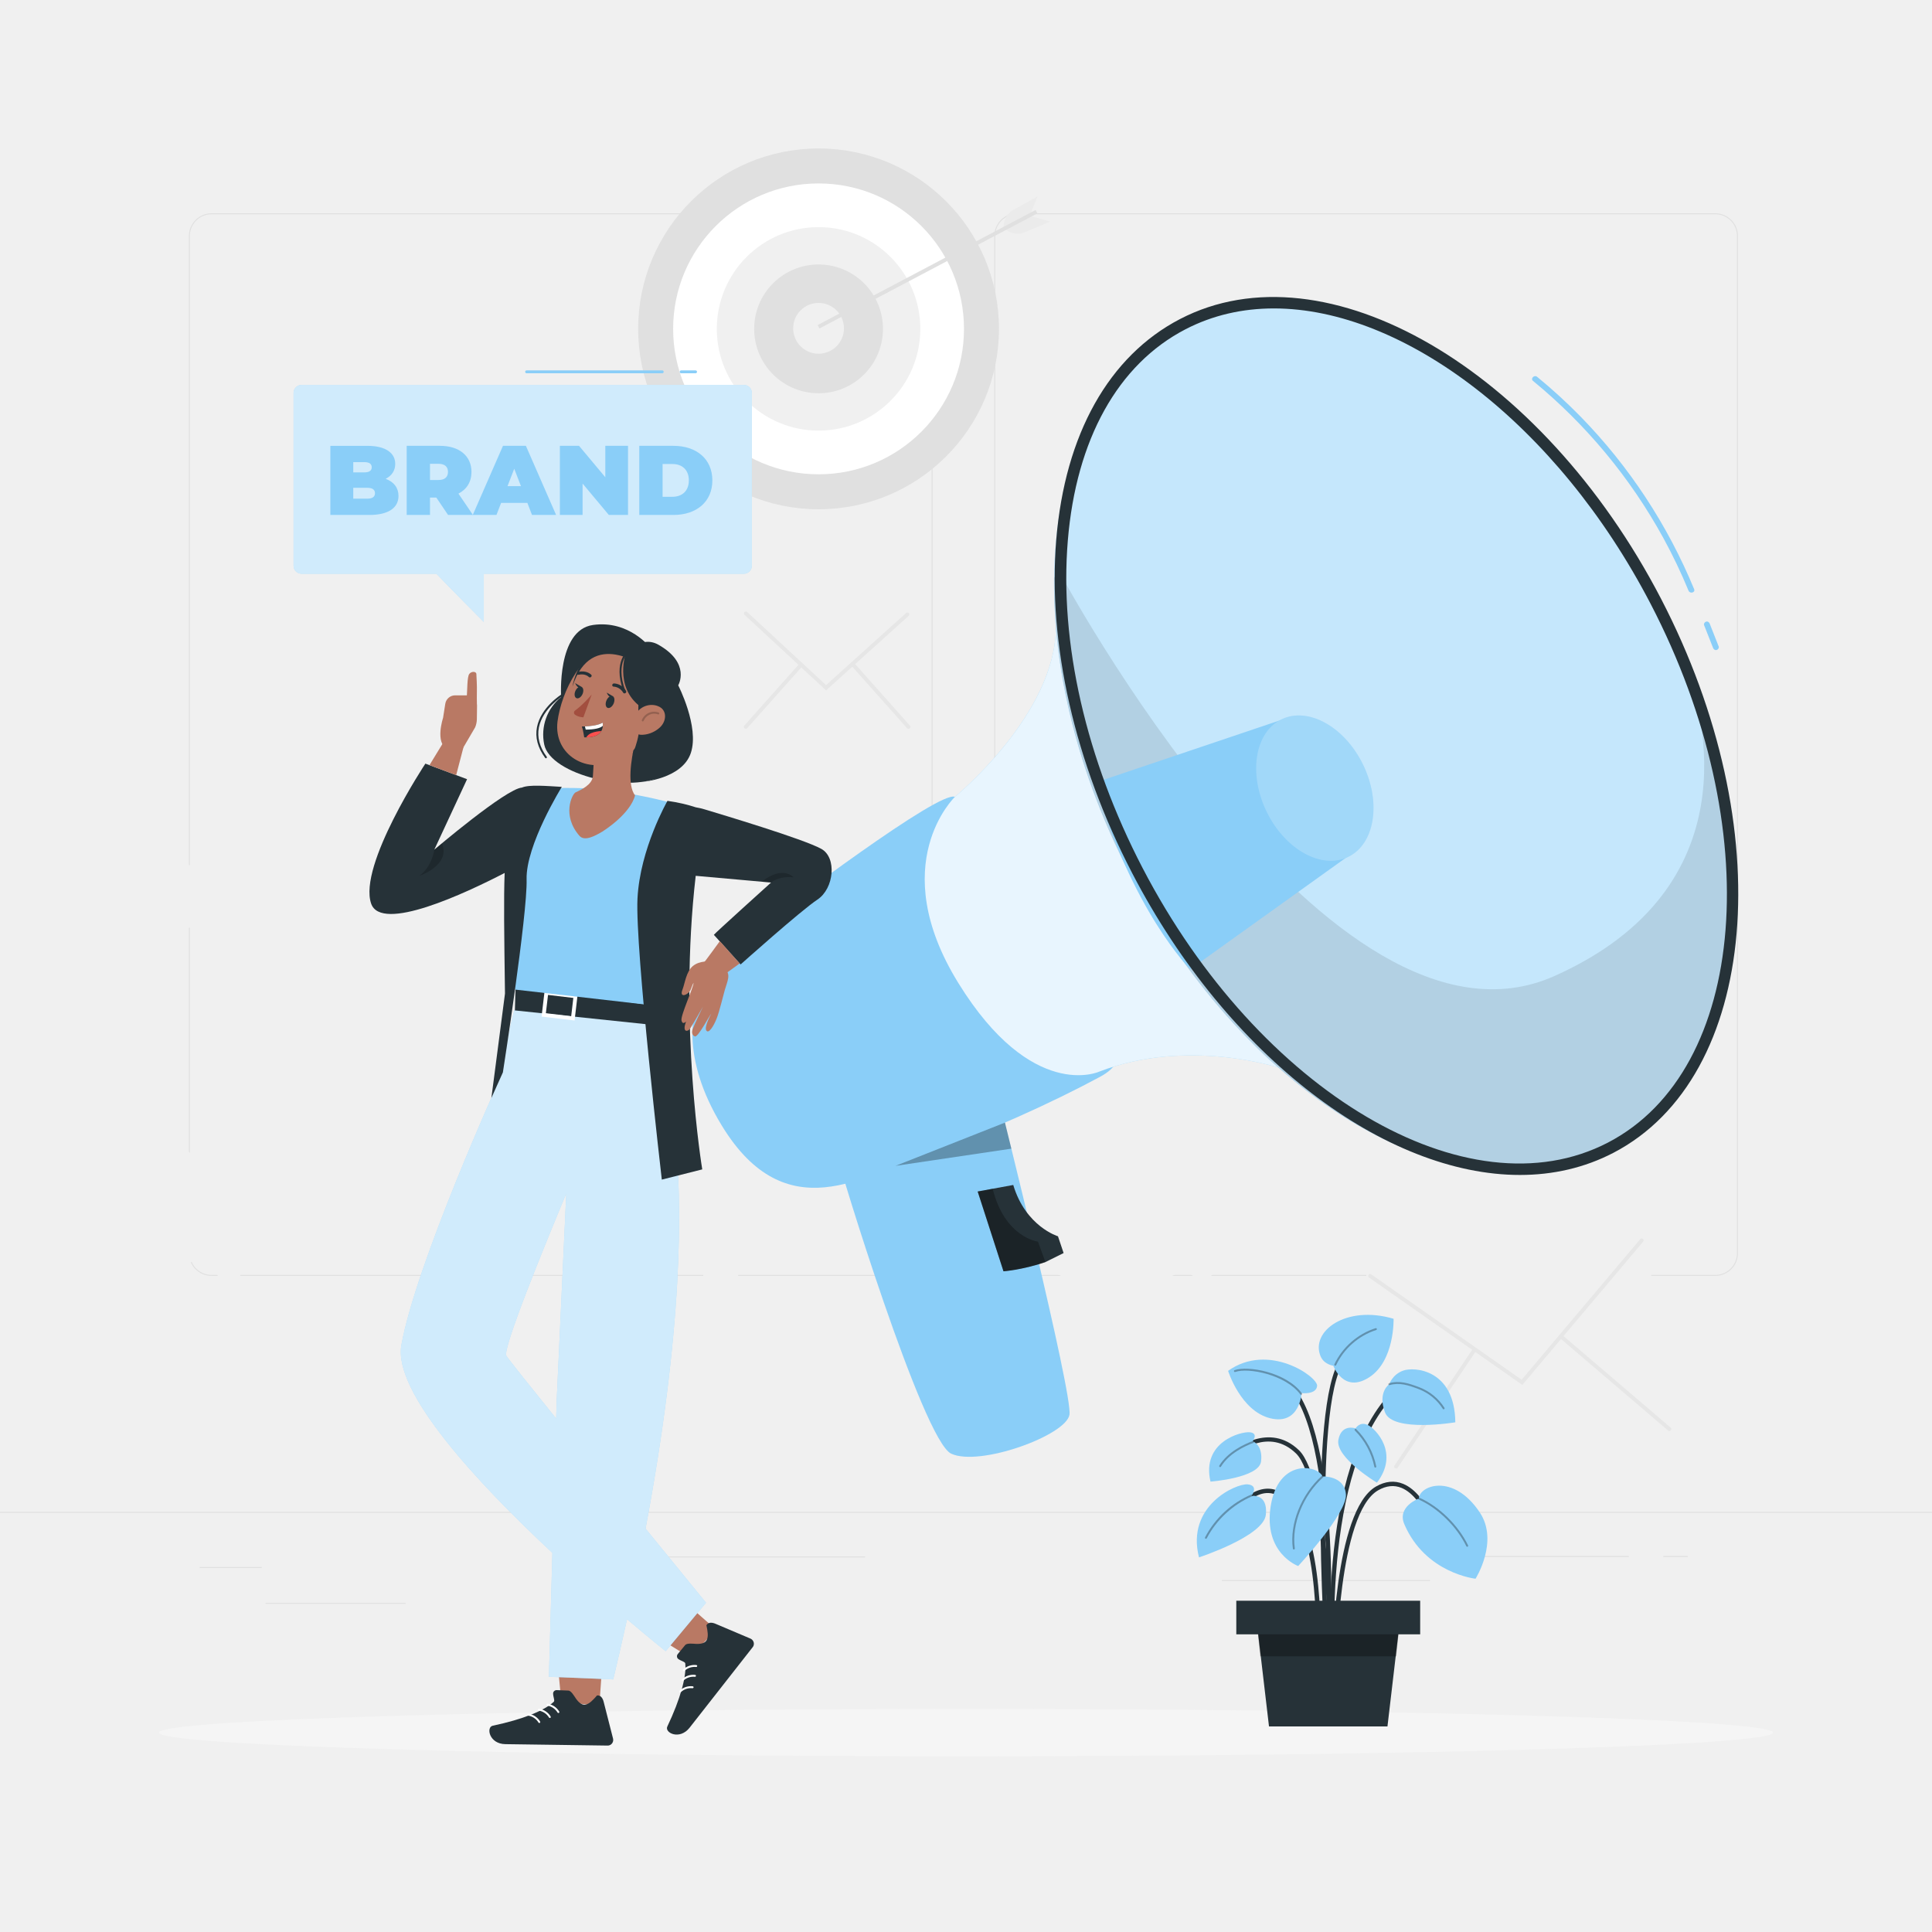
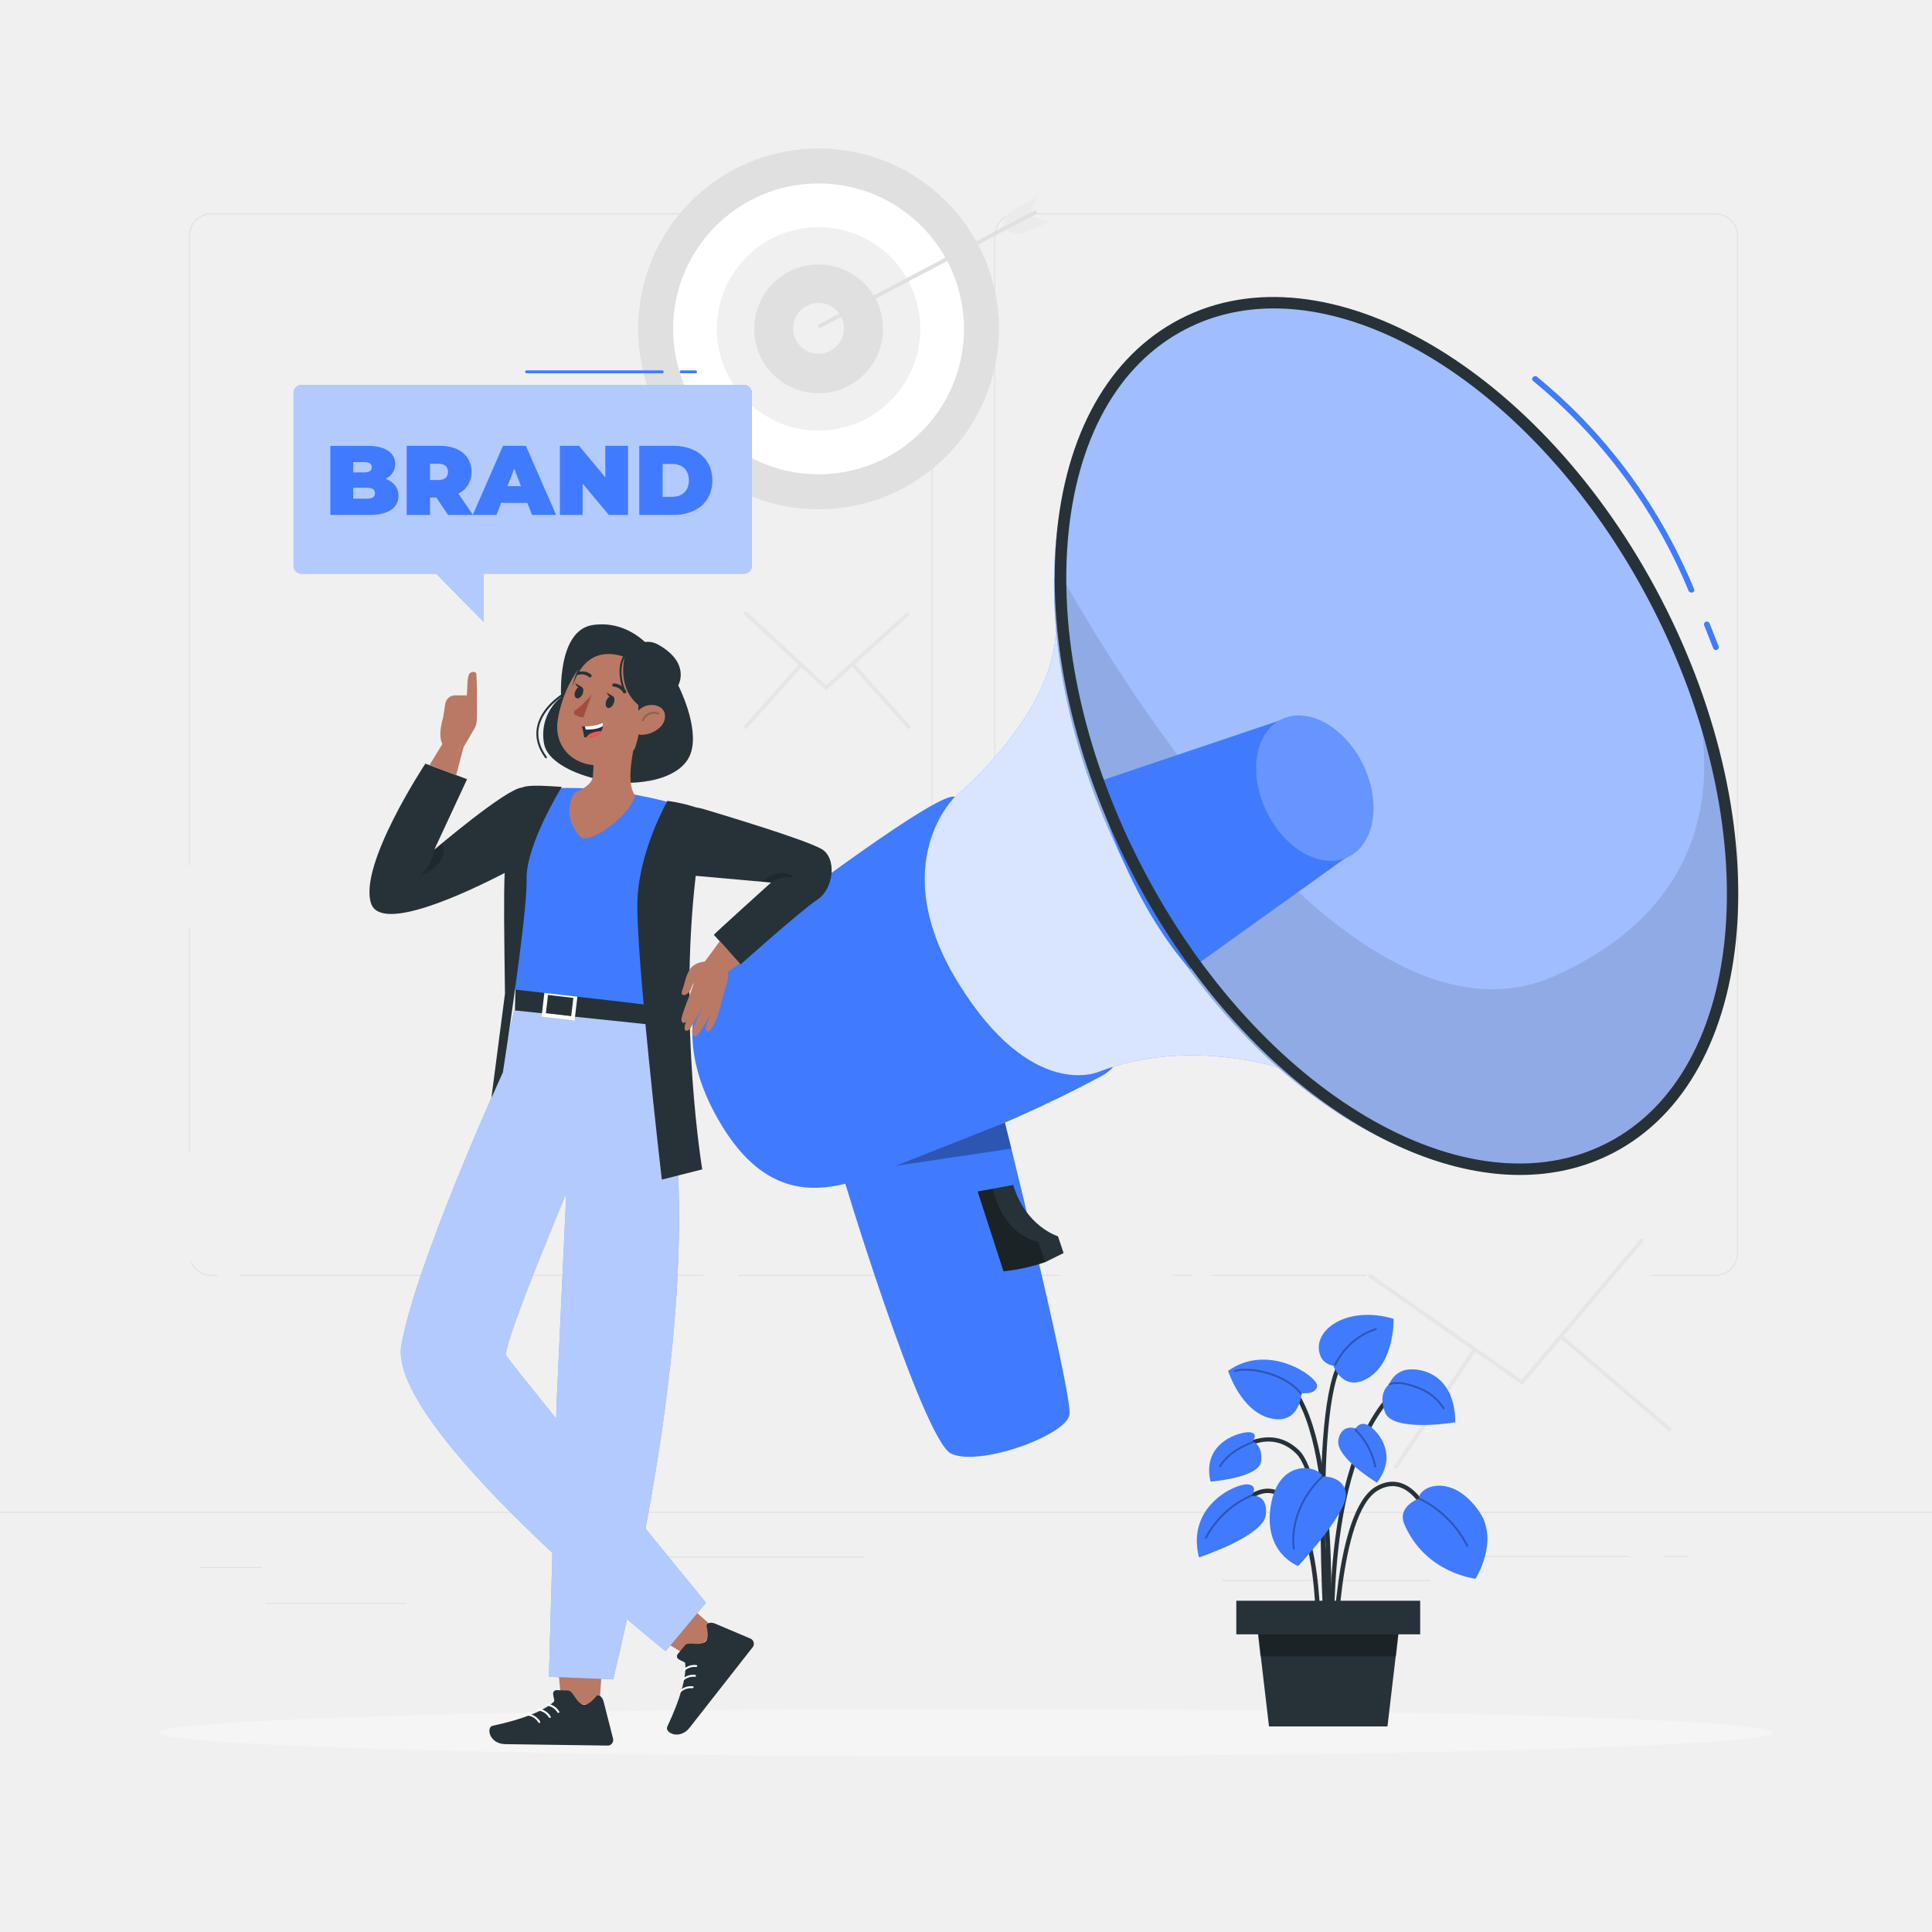
<svg xmlns="http://www.w3.org/2000/svg" viewBox="0 0 500 500">
  <path d="M443.92 330.198H263.174a5.869 5.869 0 01-5.862-5.862V61.062a5.869 5.869 0 015.862-5.862H443.92a5.868 5.868 0 015.862 5.862v263.273a5.868 5.868 0 01-5.862 5.862zM263.174 55.45a5.618 5.618 0 00-5.612 5.612v263.273a5.618 5.618 0 005.612 5.612H443.92a5.618 5.618 0 005.612-5.612V61.062a5.619 5.619 0 00-5.612-5.612H263.174zm-27.681 274.748H54.746a5.869 5.869 0 01-5.862-5.862V61.062a5.868 5.868 0 015.862-5.862h180.747a5.868 5.868 0 015.862 5.862v263.273a5.868 5.868 0 01-5.862 5.862zM54.746 55.45a5.619 5.619 0 00-5.612 5.612v263.273a5.618 5.618 0 005.612 5.612h180.747a5.618 5.618 0 005.612-5.612V61.062a5.619 5.619 0 00-5.612-5.612H54.746zM0 391.267h500v.25H0zm51.672 14.264h16.06v.25h-16.06zm118.68-2.71h53.53v.25h-53.53zm-101.62 12h36.25v.25h-36.25zm309.62-12.13h43.19v.25h-43.19zm52.1 0h6.33v.25h-6.33zm-114.24 6.23h53.89v.25h-53.89z" fill="#e0e0e0" />
  <path d="M138.785 223.293a42.352 42.352 0 00-6.09-14.648l5.245-6.335-11.213-11.214-6.336 5.244a42.365 42.365 0 00-14.647-6.089l-.769-8.166H89.117l-.769 8.166a42.365 42.365 0 00-14.647 6.089l-6.335-5.244-11.214 11.214 5.245 6.336a42.358 42.358 0 00-6.09 14.647l-8.166.77v15.857l8.166.77a42.375 42.375 0 006.09 14.647l-5.245 6.335 11.214 11.214 6.335-5.246a42.328 42.328 0 0014.647 6.09l.769 8.166h15.858l.769-8.165a42.33 42.33 0 0014.647-6.091l6.336 5.246 11.213-11.214-5.245-6.335a42.355 42.355 0 006.09-14.647l8.165-.77v-15.857l-8.165-.77zm-20.271 8.698c0 11.856-9.611 21.468-21.468 21.468s-21.468-9.612-21.468-21.468 9.611-21.468 21.468-21.468 21.468 9.611 21.468 21.468zm201.82 63.066a31.816 31.816 0 00-4.576-11.008l3.942-4.761-8.427-8.428-4.762 3.941a31.843 31.843 0 00-11.008-4.576l-.578-6.137h-11.918l-.578 6.137a31.843 31.843 0 00-11.008 4.576l-4.761-3.941-8.427 8.428 3.941 4.761a31.845 31.845 0 00-4.577 11.008l-6.137.579v11.917l6.137.579a31.845 31.845 0 004.577 11.008l-3.941 4.761 8.427 8.428 4.761-3.942a31.818 31.818 0 0011.008 4.577l.578 6.137h11.918l.578-6.136a31.826 31.826 0 0011.008-4.577l4.762 3.942 8.427-8.428-3.942-4.761a31.832 31.832 0 004.576-11.008l6.137-.579v-11.917l-6.137-.579zm-15.235 6.537c0 8.91-7.223 16.134-16.134 16.134s-16.134-7.224-16.134-16.134 7.223-16.134 16.134-16.134 16.134 7.224 16.134 16.134zm-96.053 48.173a22.858 22.858 0 00-3.287-7.907l2.831-3.42-6.053-6.053-3.42 2.831a22.874 22.874 0 00-7.907-3.287l-.415-4.408h-8.561l-.415 4.408a22.885 22.885 0 00-7.907 3.287l-3.42-2.831-6.053 6.053 2.831 3.42a22.858 22.858 0 00-3.287 7.907l-4.408.416v8.56l4.408.416a22.874 22.874 0 003.287 7.907l-2.831 3.42 6.053 6.053 3.42-2.832a22.86 22.86 0 007.907 3.288l.415 4.408h8.561l.415-4.408a22.856 22.856 0 007.907-3.288l3.42 2.832 6.053-6.053-2.831-3.42a22.874 22.874 0 003.287-7.907l4.408-.416v-8.56l-4.408-.416zm-10.943 4.695c0 6.4-5.189 11.589-11.589 11.589s-11.589-5.189-11.589-11.589 5.188-11.589 11.589-11.589 11.589 5.189 11.589 11.589zM429.77 101.654a25.365 25.365 0 00-3.65-8.78l3.144-3.797-6.721-6.722-3.798 3.144a25.411 25.411 0 00-8.78-3.65l-.461-4.895h-9.506l-.461 4.895a25.411 25.411 0 00-8.78 3.65l-3.798-3.144-6.722 6.722 3.144 3.798a25.384 25.384 0 00-3.65 8.78l-4.895.462v9.505l4.895.461a25.4 25.4 0 003.65 8.78l-3.144 3.798 6.722 6.722 3.798-3.144a25.373 25.373 0 008.78 3.65l.461 4.895h9.506l.461-4.894a25.355 25.355 0 008.78-3.651l3.798 3.144 6.721-6.722-3.144-3.797a25.38 25.38 0 003.65-8.78l4.894-.461v-9.505l-4.894-.462zm-12.151 5.214c0 7.107-5.761 12.868-12.868 12.868s-12.868-5.762-12.868-12.868S397.644 94 404.751 94s12.868 5.761 12.868 12.868zM74.359 309.477a15.33 15.33 0 00-2.204-5.302l1.898-2.293-4.058-4.059-2.293 1.898a15.344 15.344 0 00-5.301-2.204l-.278-2.956h-5.74l-.279 2.956a15.335 15.335 0 00-5.301 2.204l-2.293-1.898-4.059 4.059 1.898 2.293a15.316 15.316 0 00-2.204 5.301l-2.956.279v5.739l2.956.279a15.324 15.324 0 002.204 5.301l-1.898 2.293 4.059 4.059 2.293-1.899a15.316 15.316 0 005.301 2.204l.279 2.956h5.74l.278-2.955a15.316 15.316 0 005.301-2.204l2.293 1.899 4.058-4.059-1.898-2.293a15.332 15.332 0 002.204-5.301l2.955-.279v-5.739l-2.955-.279zm-7.337 3.148a7.77 7.77 0 11-15.54 0 7.77 7.77 0 0115.54 0zm125.436-154.241h43.091v30.276h-43.091z" fill="#f0f0f0" />
  <path d="M213.781 178.664l-21.09-19.544a.5.5 0 01.68-.734l20.419 18.923 20.703-18.67a.499.499 0 11.67.742l-21.381 19.283z" fill="#e6e6e6" />
  <path d="M193 188.618a.5.5 0 01-.374-.832l14.26-16.016a.5.5 0 11.747.665l-14.26 16.016a.499.499 0 01-.374.167zm42.113 0a.504.504 0 01-.374-.167l-14.26-16.016a.5.5 0 11.747-.665l14.26 16.016a.5.5 0 01-.374.832z" fill="#e6e6e6" />
  <path fill="#f0f0f0" d="M353.55 329.73l72.374-9.927 6.976 50.85-72.375 9.929z" />
  <path d="M393.973 358.416l-39.665-27.786a.499.499 0 11.574-.818l38.915 27.261 30.676-36.37a.5.5 0 11.764.644l-31.264 37.069z" fill="#e6e6e6" />
  <path d="M361.309 380.049a.5.5 0 01-.415-.778l20.261-30.186a.5.5 0 01.83.556l-20.261 30.186a.498.498 0 01-.415.222zm70.731-9.703a.498.498 0 01-.325-.12l-27.641-23.614a.5.5 0 01.65-.76l27.641 23.614a.5.5 0 01-.325.88z" fill="#e6e6e6" />
  <circle cx="211.844" cy="85.111" r="46.688" fill="#e0e0e0" />
  <circle cx="211.844" cy="85.111" r="37.637" fill="#fff" />
  <circle cx="211.844" cy="85.111" r="26.332" fill="#f0f0f0" />
  <circle cx="211.844" cy="85.111" r="16.666" transform="rotate(-45 211.844 85.111)" fill="#e0e0e0" />
  <circle cx="211.844" cy="84.973" r="6.573" fill="#f0f0f0" />
  <path d="M259.537 59.372l.359-1.836a4.686 4.686 0 012.321-3.196l6.307-3.507-1.981 4.835-7.006 3.703z" fill="#ebebeb" />
  <path d="M259.537 59.104l1.662.858a4.685 4.685 0 003.946.163l6.664-2.77-5.021-1.447-7.252 3.197z" fill="#ebebeb" />
  <path fill="#e0e0e0" d="M211.607 84.128l56.395-29.787.467.883-56.396 29.787z" />
  <path d="M458.875 448.394c0 3.387-93.517 6.132-208.875 6.132s-208.875-2.745-208.875-6.132 93.516-6.132 208.875-6.132 208.875 2.746 208.875 6.132z" fill="#f5f5f5" />
  <g fill="#263238">
    <path d="M344.124 427.857c-.014-.446-1.514-44.705-8.713-51.705-7.002-6.807-15.038-.253-15.376.029l-.722-.865c.091-.077 9.16-7.48 16.884.029 7.522 7.315 8.994 50.637 9.053 52.478l-1.126.035z" />
    <path d="M344.742 436.555c-.052-.529-4.92-53.133 14.291-75.181l.849.739c-18.893 21.682-14.069 73.808-14.019 74.331l-1.121.11z" />
    <path d="M344.031 430.991l-1.125-.075c.039-.596 3.76-59.804-10.332-72.764l.762-.83c14.487 13.325 10.855 71.211 10.694 73.669z" />
    <path d="M345.866 430.958l-1.127-.009c.014-1.631.465-39.992 11.362-46.236 2.422-1.39 4.794-1.621 7.051-.688 6.589 2.726 9.854 14.452 9.99 14.95l-1.087.297c-.032-.117-3.256-11.692-9.335-14.206-1.916-.791-3.954-.582-6.058.624-10.34 5.925-10.792 44.875-10.795 45.268zm-4.244.028l-1.124-.064c.017-.303 1.644-30.315-6.456-40.889-1.962-2.562-4.093-3.783-6.344-3.625-5.307.371-9.757 8.137-9.801 8.215l-.981-.555c.193-.341 4.791-8.37 10.703-8.784 2.645-.188 5.11 1.182 7.318 4.065 8.354 10.906 6.758 40.388 6.685 41.637z" />
    <path d="M343.398 435.068c-.221-2.912-5.295-71.439 3.633-83.514l.905.669c-8.681 11.742-3.469 82.05-3.415 82.759l-1.123.086z" />
  </g>
-   <path d="M367.195 387.809s-5.698 2.106-3.764 6.636c5.45 12.766 18.441 14.126 18.441 14.126s6.096-9.65 1.099-17.145c-6.889-10.333-15.632-6.953-15.777-3.617zm-24.9-5.713s5.703-.239 6.028 4.677c.324 4.915-12.356 18.514-12.356 18.514s-9.049-3.271-7.105-15.538c1.944-12.266 12.016-10.677 13.434-7.653zm2.765-28.645s-2.395-.295-3.296-2.45c-2.687-6.43 6.547-13.364 18.894-9.701 0 0 .327 10.865-6.317 15.15s-9.281-2.999-9.281-2.999zm-21.159 33.694s1.987-2.725-1.016-2.992c-3.003-.267-16.004 5.559-12.585 18.894 0 0 16.722-5.454 17.302-11.038.58-5.583-3.7-4.864-3.7-4.864zm35.652-28.923s.751-2.475 3.583-3.509c2.832-1.034 13.353-.385 13.498 13.381 0 0-16.185 2.69-18.189-2.554-2.003-5.243 1.107-7.318 1.107-7.318zm-8.737 11.439s1.088-1.887 3.168-.877c2.079 1.009 8.21 7.318 2.364 14.933 0 0-10.863-6.532-9.975-11.116.818-4.225 4.444-2.94 4.444-2.94zm-26.614 3.32s1.569-2.056-.729-2.311c-2.298-.255-12.594 2.494-10.196 12.772 0 0 12.544-.943 13.081-5.213.538-4.27-2.157-5.249-2.157-5.249z" fill="#8acef8" />
+   <path d="M367.195 387.809s-5.698 2.106-3.764 6.636c5.45 12.766 18.441 14.126 18.441 14.126s6.096-9.65 1.099-17.145c-6.889-10.333-15.632-6.953-15.777-3.617zm-24.9-5.713s5.703-.239 6.028 4.677c.324 4.915-12.356 18.514-12.356 18.514s-9.049-3.271-7.105-15.538c1.944-12.266 12.016-10.677 13.434-7.653zm2.765-28.645s-2.395-.295-3.296-2.45c-2.687-6.43 6.547-13.364 18.894-9.701 0 0 .327 10.865-6.317 15.15s-9.281-2.999-9.281-2.999zm-21.159 33.694s1.987-2.725-1.016-2.992c-3.003-.267-16.004 5.559-12.585 18.894 0 0 16.722-5.454 17.302-11.038.58-5.583-3.7-4.864-3.7-4.864zm35.652-28.923s.751-2.475 3.583-3.509c2.832-1.034 13.353-.385 13.498 13.381 0 0-16.185 2.69-18.189-2.554-2.003-5.243 1.107-7.318 1.107-7.318zm-8.737 11.439s1.088-1.887 3.168-.877c2.079 1.009 8.21 7.318 2.364 14.933 0 0-10.863-6.532-9.975-11.116.818-4.225 4.444-2.94 4.444-2.94zm-26.614 3.32s1.569-2.056-.729-2.311c-2.298-.255-12.594 2.494-10.196 12.772 0 0 12.544-.943 13.081-5.213.538-4.27-2.157-5.249-2.157-5.249z" fill="#407bff" />
  <path d="M334.846 401.007a.25.25 0 01-.248-.215c-.898-6.401 2.127-13.989 7.529-18.881a.25.25 0 11.336.372c-5.285 4.785-8.247 12.195-7.369 18.439a.25.25 0 01-.213.283l-.035.002zm21.083-21.197a.25.25 0 01-.245-.201 18.479 18.479 0 00-5.043-9.394.25.25 0 11.352-.356 18.983 18.983 0 015.182 9.651.25.25 0 01-.245.299zm23.785 20.495a.25.25 0 01-.225-.141c-2.5-5.134-7.365-9.894-12.396-12.127a.25.25 0 01.203-.457c5.131 2.278 10.094 7.132 12.642 12.365a.25.25 0 01-.224.359zm-6.101-35.58a.251.251 0 01-.212-.116 12.822 12.822 0 00-6.235-5.107c-2.717-1.036-5-1.769-7.544-1.039a.248.248 0 01-.31-.171.252.252 0 01.171-.31c2.699-.774 5.057-.017 7.86 1.053a13.316 13.316 0 016.481 5.307.253.253 0 01-.078.346.262.262 0 01-.134.038z" opacity=".3" />
-   <path d="M336.851 360.541s3.798.453 4.018-1.872c.22-2.326-12.554-11.377-23.036-3.894 0 0 3.227 10.38 10.904 12.269 7.677 1.89 8.114-6.503 8.114-6.503z" fill="#8acef8" />
+   <path d="M336.851 360.541s3.798.453 4.018-1.872c.22-2.326-12.554-11.377-23.036-3.894 0 0 3.227 10.38 10.904 12.269 7.677 1.89 8.114-6.503 8.114-6.503z" fill="#407bff" />
  <path d="M336.733 360.98a.249.249 0 01-.2-.101c-3.821-5.138-13.514-7.022-16.85-5.816a.253.253 0 01-.32-.15.25.25 0 01.15-.32c3.408-1.23 13.329.489 17.42 5.988a.25.25 0 01-.2.4zm-20.964 18.707a.251.251 0 01-.214-.38c2.159-3.544 6.361-5.515 8.675-6.374a.25.25 0 01.174.468c-2.252.837-6.341 2.751-8.421 6.165a.253.253 0 01-.214.12zm-3.682 18.548a.249.249 0 01-.221-.365 24.327 24.327 0 0112.024-11.114.254.254 0 01.328.133.25.25 0 01-.133.328c-4.98 2.117-9.273 6.084-11.776 10.884a.25.25 0 01-.222.135zm33.475-44.794a.25.25 0 01-.226-.356c2.056-4.388 6.04-7.882 10.659-9.347a.25.25 0 11.15.476c-4.487 1.424-8.359 4.818-10.356 9.083a.25.25 0 01-.227.144z" opacity=".3" />
  <path fill="#263238" d="M359.076 446.795h-30.66l-3.307-28.18h37.274l-3.307 28.18z" />
  <path fill="#263238" d="M319.953 414.269h47.586v8.693h-47.586z" />
  <path opacity=".3" d="M325.562 422.961l.594 5.696h35.18l.595-5.702-36.369.006z" />
-   <path d="M192.521 99.618H78.034a2.057 2.057 0 00-2.057 2.057v44.751c0 1.136.921 2.057 2.057 2.057h34.916c2.762 2.937 12.254 12.474 12.254 12.474v-12.474h67.316a2.057 2.057 0 002.057-2.057v-44.751a2.057 2.057 0 00-2.057-2.057z" fill="#8acef8" />
+   <path d="M192.521 99.618H78.034a2.057 2.057 0 00-2.057 2.057v44.751c0 1.136.921 2.057 2.057 2.057h34.916c2.762 2.937 12.254 12.474 12.254 12.474v-12.474h67.316a2.057 2.057 0 002.057-2.057v-44.751a2.057 2.057 0 00-2.057-2.057z" fill="#407bff" />
  <path d="M192.521 99.618H78.034a2.057 2.057 0 00-2.057 2.057v44.751c0 1.136.921 2.057 2.057 2.057h34.916c2.762 2.937 12.254 12.474 12.254 12.474v-12.474h67.316a2.057 2.057 0 002.057-2.057v-44.751a2.057 2.057 0 00-2.057-2.057z" fill="#fff" opacity=".6" />
-   <g fill="#8acef8">
+   <g fill="#407bff">
    <path d="M103.129 128.339c0 3.118-2.633 4.933-7.565 4.933h-10.07v-17.891h9.559c4.933 0 7.233 1.968 7.233 4.677 0 1.662-.843 3.041-2.479 3.859 2.096.767 3.323 2.3 3.323 4.422zm-11.706-8.741v2.658h2.812c1.354 0 1.968-.46 1.968-1.329s-.614-1.329-1.968-1.329h-2.812zm5.623 8.051c0-.92-.665-1.406-1.994-1.406h-3.629v2.811h3.629c1.329 0 1.994-.485 1.994-1.406zm15.873 1.124h-1.636v4.498h-6.032V115.38h8.613c4.984 0 8.153 2.607 8.153 6.748 0 2.582-1.226 4.524-3.373 5.623l3.757 5.521h-6.44l-3.041-4.498zm.562-8.741h-2.198v4.191h2.198c1.662 0 2.454-.792 2.454-2.096s-.792-2.096-2.454-2.096z" />
    <path d="M136.484 130.153h-6.799l-1.201 3.118h-6.134l7.821-17.891h5.929l7.821 17.891h-6.236l-1.201-3.118zm-1.662-4.345l-1.738-4.498-1.738 4.498h3.476zm27.707-10.428v17.891h-4.958l-6.798-8.127v8.127h-5.878V115.38h4.958l6.799 8.128v-8.128h5.878zm2.915 0h8.817c5.981 0 10.096 3.399 10.096 8.946s-4.115 8.945-10.096 8.945h-8.817V115.38zm8.562 13.188c2.53 0 4.268-1.508 4.268-4.243s-1.738-4.243-4.268-4.243h-2.53v8.485h2.53z" />
  </g>
-   <path d="M171.388 96.605h-35.104a.375.375 0 010-.75h35.104a.375.375 0 010 .75zm8.622 0h-3.724a.375.375 0 010-.75h3.724a.375.375 0 010 .75zm10.837 147.471c-7.581 5.798-12.003 14.883-11.649 24.42.235 6.331 2.229 13.999 7.616 22.825 16.596 27.19 37.038 12.849 52.26 7.495 16.092-5.661 33.292-13.488 45.556-20.102 5.386-2.904 4.125-5.179 4.125-5.179s-36.692-65.25-41.618-67.311c-4.023-1.683-42.369 27.206-56.291 37.852z" fill="#8acef8" />
-   <path d="M216.967 299.963c-.078 1.079 21.851 72.82 29.197 76.244 7.346 3.425 29.733-4.719 30.613-10.079.88-5.361-17.911-80.49-17.911-80.49l-41.899 14.325zm67.475-22.61c22.809-8.85 46.421-1.057 46.421-1.057-14.544-11.907-23.725-29.58-36.062-50.407-17.439-29.44-21.09-63.523-21.537-63.511-.048 22.522-26.127 43.845-26.127 43.845s-18.174 17.353.888 48.194c19.062 30.84 36.417 22.935 36.417 22.935z" fill="#8acef8" />
+   <path d="M171.388 96.605h-35.104a.375.375 0 010-.75h35.104a.375.375 0 010 .75zm8.622 0h-3.724a.375.375 0 010-.75h3.724a.375.375 0 010 .75zm10.837 147.471c-7.581 5.798-12.003 14.883-11.649 24.42.235 6.331 2.229 13.999 7.616 22.825 16.596 27.19 37.038 12.849 52.26 7.495 16.092-5.661 33.292-13.488 45.556-20.102 5.386-2.904 4.125-5.179 4.125-5.179s-36.692-65.25-41.618-67.311c-4.023-1.683-42.369 27.206-56.291 37.852z" fill="#407bff" />
+   <path d="M216.967 299.963c-.078 1.079 21.851 72.82 29.197 76.244 7.346 3.425 29.733-4.719 30.613-10.079.88-5.361-17.911-80.49-17.911-80.49l-41.899 14.325zm67.475-22.61c22.809-8.85 46.421-1.057 46.421-1.057-14.544-11.907-23.725-29.58-36.062-50.407-17.439-29.44-21.09-63.523-21.537-63.511-.048 22.522-26.127 43.845-26.127 43.845s-18.174 17.353.888 48.194c19.062 30.84 36.417 22.935 36.417 22.935z" fill="#407bff" />
  <path d="M284.442 277.353c22.809-8.85 46.421-1.057 46.421-1.057-14.544-11.907-23.725-29.58-36.062-50.407-17.439-29.44-21.09-63.523-21.537-63.511-.048 22.522-26.127 43.845-26.127 43.845s-18.174 17.353.888 48.194c19.062 30.84 36.417 22.935 36.417 22.935z" fill="#fff" opacity=".8" />
  <path opacity=".3" d="M260.082 290.53l-28.323 11.191 29.976-4.451-1.653-6.74z" />
  <path d="M253.023 308.362l6.68 20.648s4.704-.3 10.848-2.384l4.708-2.339-1.458-4.338s-8.356-2.512-11.573-13.281l-9.206 1.695z" fill="#263238" />
  <path d="M270.552 326.625l-1.931-5.293s-8.609-1.047-11.712-13.686l-3.886.716 6.68 20.648s6.077-.662 10.848-2.384z" opacity=".3" />
-   <ellipse cx="360.498" cy="190.962" rx="76.662" ry="120.093" transform="rotate(-27.46 360.497 190.962)" fill="#8acef8" />
+   <ellipse cx="360.498" cy="190.962" rx="76.662" ry="120.093" transform="rotate(-27.46 360.497 190.962)" fill="#407bff" />
  <ellipse cx="360.498" cy="190.962" rx="76.662" ry="120.093" transform="rotate(-27.46 360.497 190.962)" fill="#fff" opacity=".5" />
  <path d="M436.679 173.537c3.887 10.626 16.949 56.155-34.397 79.059-58.37 26.036-128.216-104.766-128.216-104.766l-1.27 1.687c-.312 23.691 6.117 50.703 19.677 76.797 30.585 58.853 85.834 90.735 123.403 71.211 33.775-17.552 41.755-70.675 20.803-123.987z" opacity=".1" />
-   <path d="M283.431 202.548l50.462-17.016 16.731 34.803-42.594 30.51s-15.21-15.22-24.599-48.296z" fill="#8acef8" />
-   <path d="M352.77 197.912c4.765 9.831 3.036 20.512-3.864 23.856-6.899 3.344-16.355-1.914-21.121-11.745-4.765-9.831-3.036-20.512 3.864-23.856 6.899-3.344 16.356 1.914 21.121 11.745z" fill="#8acef8" />
+   <path d="M283.431 202.548l50.462-17.016 16.731 34.803-42.594 30.51s-15.21-15.22-24.599-48.296z" fill="#407bff" />
+   <path d="M352.77 197.912c4.765 9.831 3.036 20.512-3.864 23.856-6.899 3.344-16.355-1.914-21.121-11.745-4.765-9.831-3.036-20.512 3.864-23.856 6.899-3.344 16.356 1.914 21.121 11.745z" fill="#407bff" />
  <path d="M352.77 197.912c4.765 9.831 3.036 20.512-3.864 23.856-6.899 3.344-16.355-1.914-21.121-11.745-4.765-9.831-3.036-20.512 3.864-23.856 6.899-3.344 16.356 1.914 21.121 11.745z" fill="#fff" opacity=".2" />
  <path d="M393.354 304.079c-34.665 0-75.512-30.323-100.318-78.058-14.921-28.711-21.908-59.387-19.676-86.376 2.254-27.243 13.624-47.51 32.016-57.068 37.723-19.602 93.562 12.85 124.479 72.342 30.917 59.493 25.381 123.842-12.34 143.444-7.455 3.874-15.623 5.716-24.161 5.716zM329.677 79.821c-8.109 0-15.852 1.745-22.919 5.418-17.443 9.065-28.243 28.474-30.408 54.653-2.188 26.433 4.684 56.529 19.348 84.745 30.153 58.024 84.179 89.905 120.435 71.064 36.25-18.839 41.208-81.377 11.061-139.398-24.276-46.713-64.025-76.482-97.516-76.482z" fill="#263238" />
-   <path d="M396.752 98.585a139.133 139.133 0 0133.729 40.665 137.568 137.568 0 016.512 13.623c.363.88 1.815.495 1.446-.399-6.832-16.579-16.818-31.788-29.349-44.62a139.015 139.015 0 00-11.278-10.33c-.74-.608-1.808.448-1.061 1.061zm44.27 63.212l2.324 5.895c.148.377.502.639.923.524.359-.099.673-.544.524-.923l-2.324-5.895c-.148-.377-.502-.639-.923-.524-.359.099-.673.544-.524.923z" fill="#8acef8" />
+   <path d="M396.752 98.585a139.133 139.133 0 0133.729 40.665 137.568 137.568 0 016.512 13.623c.363.88 1.815.495 1.446-.399-6.832-16.579-16.818-31.788-29.349-44.62a139.015 139.015 0 00-11.278-10.33c-.74-.608-1.808.448-1.061 1.061zm44.27 63.212l2.324 5.895c.148.377.502.639.923.524.359-.099.673-.544.524-.923l-2.324-5.895c-.148-.377-.502-.639-.923-.524-.359.099-.673.544-.524.923z" fill="#407bff" />
  <path fill="#b97964" d="M144.026 427.325l1.247 13.07 9.83 1.076.997-14.056-12.074-.09z" />
  <path d="M143.144 438.309c-.02-.516.429-.926.935-.906l2.988.115c.755.011 1.525 1.415 1.963 2.043 1.889 2.707 3.348 1.714 5.475-.777 1.333-.14 1.67 1.422 1.773 1.843l2.371 9.289c.206.776-.243 1.575-1.004 1.786a1.418 1.418 0 01-.415.05l-11.014-.153-15.426-.214c-4.205-.058-5.019-4.392-3.281-4.768 7.813-1.647 13.36-3.908 15.798-6.185.34-.3-.127-1.176-.164-2.122z" fill="#263238" />
  <path d="M144.511 443.328a.248.248 0 01-.214-.122 3.774 3.774 0 00-2.632-1.782.25.25 0 11.076-.494 4.276 4.276 0 012.985 2.021.25.25 0 01-.214.378zm-2.215 1.287a.248.248 0 01-.214-.122 3.772 3.772 0 00-2.633-1.781.25.25 0 11.076-.494 4.274 4.274 0 012.985 2.02.25.25 0 01-.214.378zm-2.726 1.298a.249.249 0 01-.214-.121 3.772 3.772 0 00-2.633-1.782.25.25 0 11.076-.494 4.28 4.28 0 012.985 2.019.25.25 0 01-.214.379z" fill="#fff" />
  <path fill="#b97964" d="M167.357 422.005l11.155 6.926 6.811-7.17-10.579-9.308-7.387 9.552z" />
  <path d="M175.562 429.361c-.423-.296-.477-.902-.155-1.293l1.902-2.308c.466-.595 2.05-.356 2.815-.324 3.298.137 3.392-1.626 2.699-4.827.696-1.145 2.144-.467 2.54-.295l8.827 3.741c.742.306 1.106 1.148.812 1.881-.052.13-.123.252-.212.361l-6.794 8.67-9.515 12.143c-2.594 3.31-6.535 1.332-5.781-.278 3.422-7.214 4.984-12.996 4.649-16.316-.032-.452-1.012-.612-1.787-1.155z" fill="#263238" />
  <path d="M176.971 432.495a.25.25 0 01-.174-.43 4.268 4.268 0 013.416-1.151c.137.015.236.139.221.275s-.145.23-.276.221c-1.103-.118-2.228.257-3.012 1.015a.25.25 0 01-.174.07zm-.318 2.543a.25.25 0 01-.174-.43 4.259 4.259 0 013.416-1.152.25.25 0 01.221.275.256.256 0 01-.276.221c-1.101-.115-2.227.258-3.013 1.016a.25.25 0 01-.174.07zm-.619 2.955a.25.25 0 01-.174-.43 4.267 4.267 0 013.416-1.152.25.25 0 01.221.275.259.259 0 01-.276.221 3.784 3.784 0 00-3.013 1.016.25.25 0 01-.174.07z" fill="#fff" />
-   <path d="M182.716 414.789s-6.896-8.433-15.65-19.177c19.205-102.419.565-130.349.565-130.349l-.073-.002c.002-.052.003-.115-.059-.159-4.279-10.263-34.391-3.633-34.391-3.633-1.219 4.255-2.284 10.776-3.036 16.142-1.418 3.119-22.43 49.548-26.194 70.493-2.182 12.145 19.548 35.546 39.083 53.78l-.901 32.07 16.638.677a879.535 879.535 0 003.577-15.584c6.029 5.118 9.999 8.278 9.999 8.278l10.44-12.535zm-51.677-63.914c-1.053-1.703 9.629-27.904 15.513-42.019l-2.485 53.669-.129 4.607c-7.017-8.688-12.329-15.338-12.898-16.258z" fill="#8acef8" />
+   <path d="M182.716 414.789s-6.896-8.433-15.65-19.177c19.205-102.419.565-130.349.565-130.349l-.073-.002c.002-.052.003-.115-.059-.159-4.279-10.263-34.391-3.633-34.391-3.633-1.219 4.255-2.284 10.776-3.036 16.142-1.418 3.119-22.43 49.548-26.194 70.493-2.182 12.145 19.548 35.546 39.083 53.78l-.901 32.07 16.638.677a879.535 879.535 0 003.577-15.584c6.029 5.118 9.999 8.278 9.999 8.278l10.44-12.535zm-51.677-63.914c-1.053-1.703 9.629-27.904 15.513-42.019l-2.485 53.669-.129 4.607c-7.017-8.688-12.329-15.338-12.898-16.258z" fill="#407bff" />
  <path d="M182.716 414.789s-6.896-8.433-15.65-19.177c19.205-102.419.565-130.349.565-130.349l-.073-.002c.002-.052.003-.115-.059-.159-4.279-10.263-34.391-3.633-34.391-3.633-1.219 4.255-2.284 10.776-3.036 16.142-1.418 3.119-22.43 49.548-26.194 70.493-2.182 12.145 19.548 35.546 39.083 53.78l-.901 32.07 16.638.677a879.535 879.535 0 003.577-15.584c6.029 5.118 9.999 8.278 9.999 8.278l10.44-12.535zm-51.677-63.914c-1.053-1.703 9.629-27.904 15.513-42.019l-2.485 53.669-.129 4.607c-7.017-8.688-12.329-15.338-12.898-16.258z" fill="#fff" opacity=".6" />
  <path fill="#263238" d="M133.423 255.493l-.168 6.002 34.548 3.626.143-5.078-34.523-4.55z" />
  <path d="M148.699 264.1l-8.54-1.008.792-6.715 8.54 1.008-.792 6.715zm-7.43-1.883l6.554.773.558-4.73-6.554-.773-.558 4.73z" fill="#fff" />
-   <path d="M134.361 211.64c.893-7.125 5.785-7.566 5.785-7.566s3.98-.276 10.716-.087c5.21.324 10.391 1.017 15.503 2.073 4.846.948 9.617 2.243 14.276 3.877a359.432 359.432 0 00-2.34 6.318c-8.27 22.679-9.322 30.955-10.502 43.805l-34.539-3.963c-.7-24.432.296-37.823 1.102-44.458z" fill="#8acef8" />
+   <path d="M134.361 211.64c.893-7.125 5.785-7.566 5.785-7.566s3.98-.276 10.716-.087c5.21.324 10.391 1.017 15.503 2.073 4.846.948 9.617 2.243 14.276 3.877a359.432 359.432 0 00-2.34 6.318c-8.27 22.679-9.322 30.955-10.502 43.805l-34.539-3.963c-.7-24.432.296-37.823 1.102-44.458z" fill="#407bff" />
  <path d="M145.399 203.639c-4-.216-8.415-.64-10.331.187-4.143.289-22.671 16.069-22.671 16.069l8.481-18.241-10.791-4.029s-17.431 26.34-14.036 36.225c2.597 7.561 24.425-2.688 34.554-7.929-.26 6.471-.131 15.65.084 31.218l-3.52 27.023 2.979-6.636s6.39-41.03 6.136-49.921 9.115-23.966 9.115-23.966z" fill="#263238" />
  <path d="M121.438 174.429c.554-.753 1.817-.707 1.846.015.029.721.191 3.008.13 4.822-.026.783-.007 1.874.011 2.924.017.123.035.245.034.372l-.014 1.053c.004.519 0 .977-.017 1.305l-.016 1.209a5.789 5.789 0 01-.441 2.101l-3.346 5.715-3.891-.066c-3.214-1.693-1.069-8.086-1.069-8.086l.575-3.662a2.575 2.575 0 012.489-2.175l3.097-.002.005-.049c.117-1.28.054-4.722.608-5.475z" fill="#b97964" />
  <path d="M170.555 175.234c3.892 2.557 9.672 20.015 1.372 25.233s-29.481.085-31.085-7.802a12.49 12.49 0 014.374-12.267s-1.133-17.327 8.254-18.655c9.386-1.327 14.897 5.954 14.897 5.954s-1.703 4.98 2.189 7.537z" fill="#263238" />
  <path d="M164.344 192.151l-5.18.033-.004.003-5.228 1.258-.057.22-.436 7.275c-.254 2.142-2.969 3.441-4.484 4.127-.922.475-3.595 5.964 1.001 11.238 1.354 1.564 4.189-.058 6.037-1.148 7.723-5.107 8.349-9.313 8.349-9.313-2.021-2.667-1.077-9.034.002-13.693z" fill="#b97964" />
  <path d="M170.517 182.617c-3.463 7.807-4.751 11.172-10.272 13.967-8.308 4.191-17.019-1.261-15.963-9.85 1.007-7.711 6.451-19.174 15.376-19.847 8.925-.673 14.32 7.912 10.86 15.73z" fill="#b97964" />
  <path d="M161.539 179.446a.375.375 0 01-.261-.181c-.884-1.545-2.434-1.563-2.452-1.563a.377.377 0 01-.383-.414.467.467 0 01.461-.413c.081 0 2.027.021 3.124 1.939.109.191.03.447-.176.572-.1.06-.211.078-.312.06zm-12.121-4.873a.313.313 0 01-.13-.235c-.015-.208.152-.415.372-.464 2.207-.487 3.335.728 3.382.782.133.147.098.391-.079.545-.176.154-.426.159-.559.013-.043-.048-.934-.976-2.689-.588a.368.368 0 01-.297-.053z" fill="#263238" />
  <path d="M153.131 179.752s-2.263 2.673-4.32 4.145a.657.657 0 00-.014 1.053c.89.675 2.18.695 2.18.695l2.155-5.893z" fill="#a24e3f" />
  <path d="M158.709 180.271c.015-.008.027-.007.042-.016l-1.734-1.008s.25.718.741 1.029c-.343.215-.666.616-.854 1.121-.318.852-.138 1.665.403 1.816.541.151 1.238-.418 1.557-1.27.262-.702.182-1.371-.155-1.671zm-8.137-2.467l.01-.004-1.734-1.008s.283.807.839 1.078c-.336.208-.649.591-.831 1.075-.31.826-.124 1.617.415 1.767.539.15 1.229-.397 1.539-1.222.273-.727.161-1.426-.238-1.685zm.016 10.208c.347.991.606 2.818.606 2.818.171.003.342.007.514.001 2.325-.011 3.414-.78 3.916-1.628a3.01 3.01 0 00.387-1.364c.03-.466-.056-.804-.056-.804-1.242.738-3.412.914-4.574.96-.486.024-.793.016-.793.016z" fill="#263238" />
  <path d="M151.381 187.995l.201.826c2.189-.016 3.734-.319 4.429-.982.03-.466-.056-.804-.056-.804-1.242.738-3.412.914-4.574.96z" fill="#fff" />
  <path d="M151.708 190.831c2.325-.011 3.414-.78 3.916-1.628-.792.034-1.746.163-2.588.521a2.87 2.87 0 00-1.327 1.107z" fill="#fd504e" />
  <path d="M163.699 195.172c8.425-3.972 13.464-25.24.055-28.489s-15.599 11.001-15.599 11.001c4.923-15.387 18.604-5.014 18.604-5.014-1.857 4.768-1.539 12.138-1.539 12.138 1.18 4.599-1.521 10.382-1.52 10.363z" fill="#263238" />
  <path d="M170.405 166.86c8.461 4.804 5.119 10.5 5.119 10.5s5.499 10.69 3.275 17.472-12.724 7.542-12.724 7.542c10.408-1.186 11.751-12.785 1.272-18.465-8.671-4.697-5.507-14.447-5.507-14.447s3.82-5.278 8.565-2.603z" fill="#263238" />
  <path d="M161.551 178.969a.25.25 0 01-.235-.165c-2.795-7.712 1.239-10.568 1.412-10.686a.25.25 0 11.282.412c-.16.11-3.879 2.777-1.224 10.104a.25.25 0 01-.235.335zm-20.263 17.277a.25.25 0 01-.202-.102c-1.929-2.631-2.639-5.318-2.11-7.986 1.026-5.174 6.283-8.425 6.506-8.561a.25.25 0 11.26.426c-.053.032-5.295 3.277-6.276 8.234-.5 2.524.182 5.078 2.024 7.59a.25.25 0 01-.202.398z" fill="#263238" />
  <path d="M170.773 188.267c-1.505 1.385-3.413 1.964-4.968 1.891-2.338-.11-2.337-3.923-.9-5.868 1.293-1.75 3.835-2.401 5.804-1.341 1.94 1.044 1.785 3.734.064 5.317z" fill="#b97964" />
  <path d="M166.34 186.704a.25.25 0 01-.232-.343 3.471 3.471 0 011.789-1.866 3.423 3.423 0 012.573-.09.25.25 0 01-.175.469 2.913 2.913 0 00-2.193.078 2.964 2.964 0 00-1.529 1.595.25.25 0 01-.232.158z" opacity=".2" />
  <path d="M112.397 219.895s-.534 4.364-3.876 6.774c0 0 8.21-2.716 5.854-8.432l-1.978 1.658z" style="isolation:isolate" opacity=".2" />
  <path fill="#b97964" d="M111.145 198.02l3.331-5.452 5.464.839-1.883 7.193-6.912-2.58z" />
  <path d="M212.546 219.68c-4.686-2.581-25.868-8.908-30.237-10.229a17.657 17.657 0 00-2.242-.519c-2.195-.718-4.614-1.289-7.326-1.67 0 0-7.114 12.38-7.76 25.288-.646 12.907 6.294 72.732 6.294 72.732l10.469-2.646s-6.203-37.182-1.694-75.974l19.499 1.74s-14.6 13.163-14.803 13.532l6.928 7.659s15.566-13.923 19.883-16.787c4.317-2.865 5.064-10.881.989-13.125z" fill="#263238" />
  <path d="M199.549 228.401s1.86-1.734 5.815-1.351c0 0-2.73-3.216-8.224 1.136l2.408.215z" style="isolation:isolate" opacity=".2" />
  <g fill="#b97964">
    <path d="M183.854 248.832s-2.757-.296-4.525 1.164c-1.768 1.459-2.072 4.51-2.699 6.1-.956 2.422 1.627 1.34 2.131 0 .712-1.893.713-1.696.713-1.696.082.949-3.367 8.378-3.104 9.68.263 1.303 1.197.276 1.197.276s-.789 1.827-.151 2.337c.166.132.766.171 1.256-.605 1.102-1.746 3.228-5.53 3.228-5.53-.127.215-2.416 5.072-2.664 5.844-.324 1.009.038 1.651.629 1.819.842.24 3.886-5.686 4.189-5.846 0 0-1.867 3.353-1.265 4.309.602.956 1.892-1.091 2.687-3.112.728-1.852 1.526-5.346 2.084-7.301.688-2.409 1.725-4.13-.065-5.652-1.79-1.521-3.641-1.787-3.641-1.787z" />
    <path d="M182.006 249.331c.201-.134 4.283-5.755 4.283-5.755l5.153 5.755-3.614 2.61s-6.625-2.744-6.223-2.677" />
  </g>
</svg>
